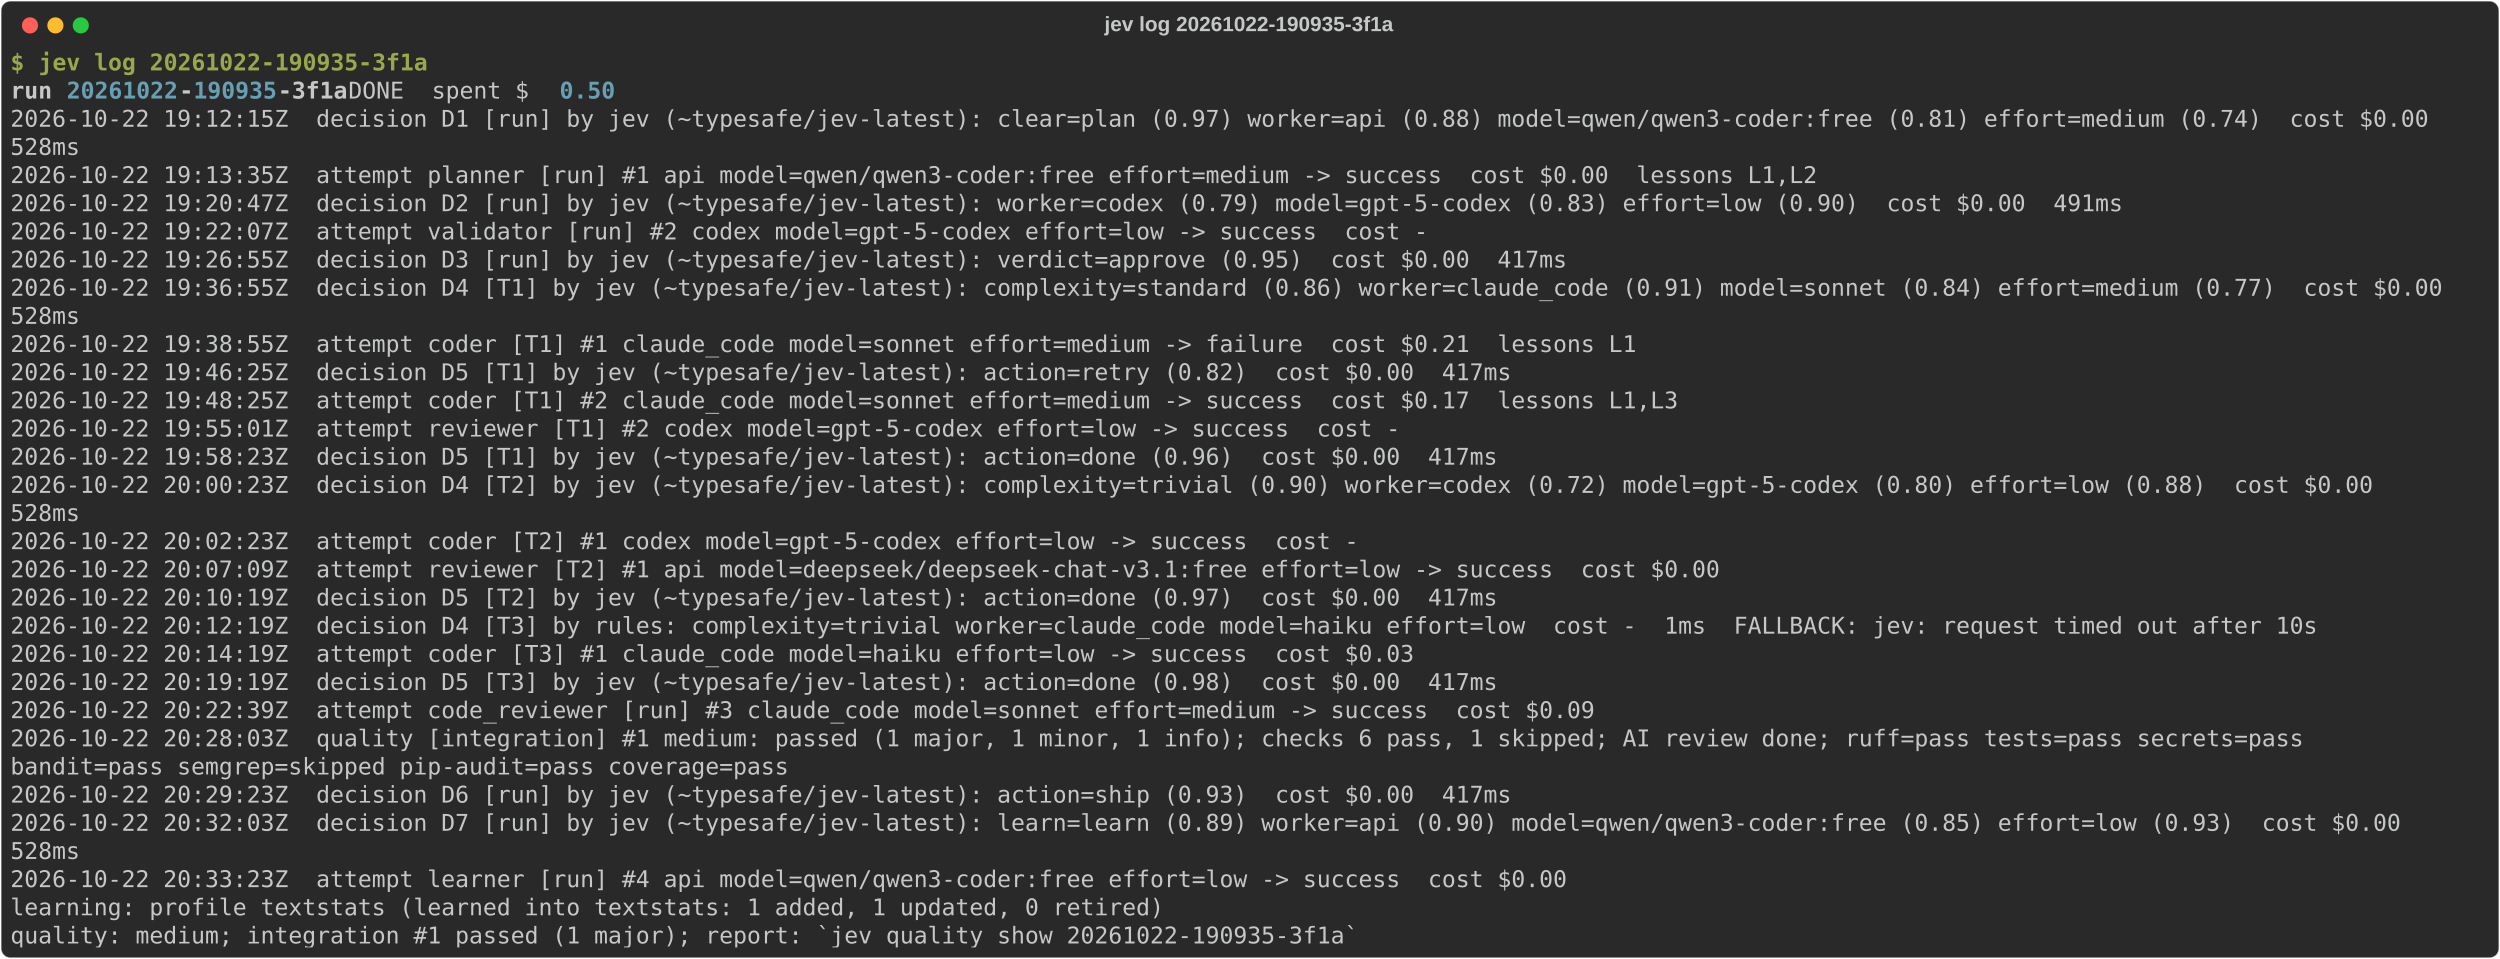
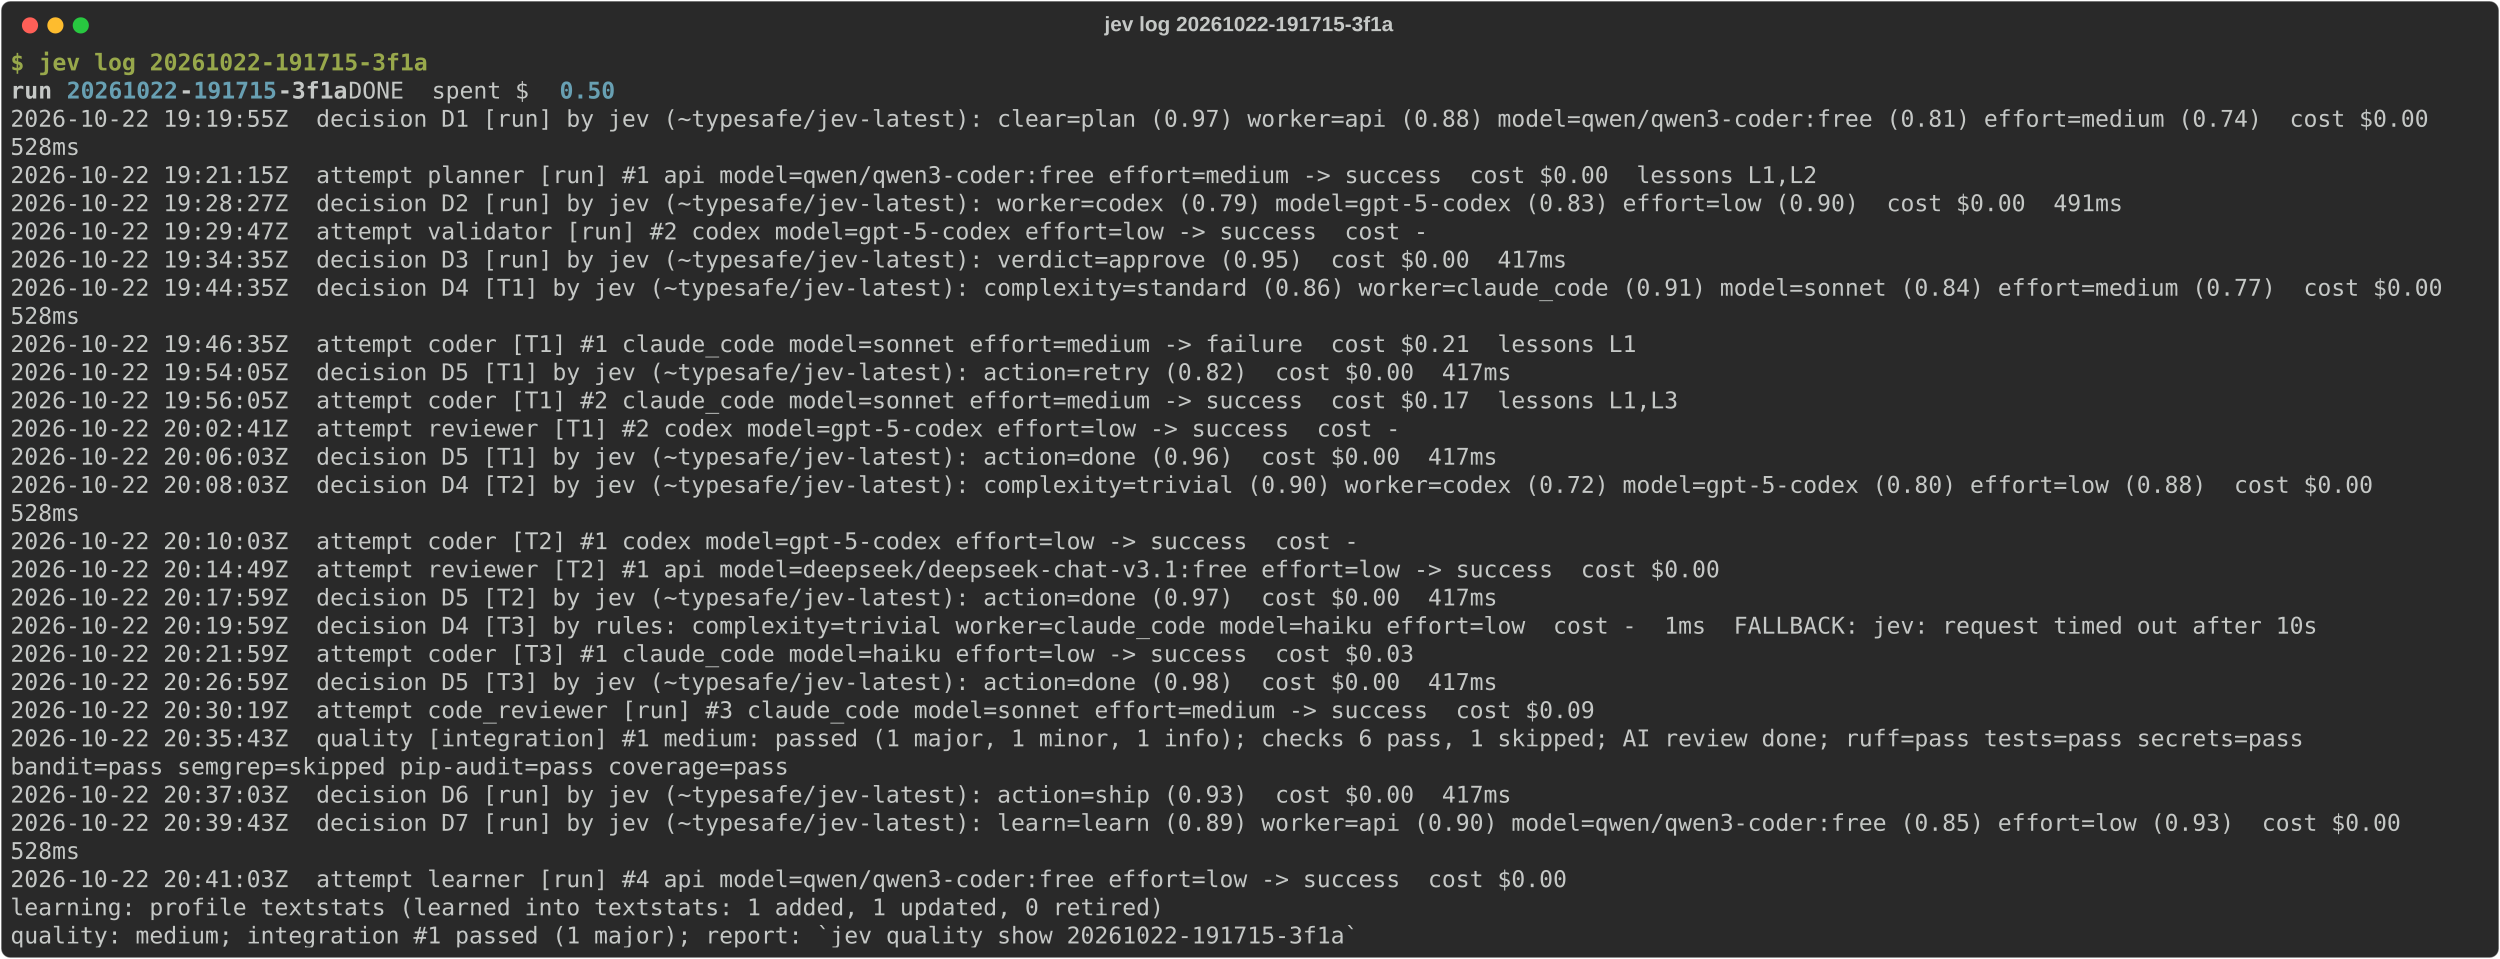
<svg xmlns="http://www.w3.org/2000/svg" class="rich-terminal" viewBox="0 0 2166 830.8">
  <style>

    @font-face {
        font-family: "Fira Code";
        src: local("FiraCode-Regular"),
                url("https://cdnjs.cloudflare.com/ajax/libs/firacode/6.2.0/woff2/FiraCode-Regular.woff2") format("woff2"),
                url("https://cdnjs.cloudflare.com/ajax/libs/firacode/6.2.0/woff/FiraCode-Regular.woff") format("woff");
        font-style: normal;
        font-weight: 400;
    }
    @font-face {
        font-family: "Fira Code";
        src: local("FiraCode-Bold"),
                url("https://cdnjs.cloudflare.com/ajax/libs/firacode/6.2.0/woff2/FiraCode-Bold.woff2") format("woff2"),
                url("https://cdnjs.cloudflare.com/ajax/libs/firacode/6.2.0/woff/FiraCode-Bold.woff") format("woff");
        font-style: bold;
        font-weight: 700;
    }

-     .terminal-3319648219-matrix {
+     .terminal-3623276511-matrix {
        font-family: Fira Code, monospace;
        font-size: 20px;
        line-height: 24.4px;
        font-variant-east-asian: full-width;
    }

-     .terminal-3319648219-title {
+     .terminal-3623276511-title {
        font-size: 18px;
        font-weight: bold;
        font-family: arial;
    }

-     .terminal-3319648219-r1 { fill: #98a84b;font-weight: bold }
- .terminal-3319648219-r2 { fill: #c5c8c6 }
- .terminal-3319648219-r3 { fill: #c5c8c6;font-weight: bold }
- .terminal-3319648219-r4 { fill: #68a0b3;font-weight: bold }
+     .terminal-3623276511-r1 { fill: #98a84b;font-weight: bold }
+ .terminal-3623276511-r2 { fill: #c5c8c6 }
+ .terminal-3623276511-r3 { fill: #c5c8c6;font-weight: bold }
+ .terminal-3623276511-r4 { fill: #68a0b3;font-weight: bold }
    </style>
  <defs>
-     <clipPath id="terminal-3319648219-clip-terminal">
+     <clipPath id="terminal-3623276511-clip-terminal">
      <rect x="0" y="0" width="2146.2" height="779.8" />
    </clipPath>
-     <clipPath id="terminal-3319648219-line-0">
+     <clipPath id="terminal-3623276511-line-0">
      <rect x="0" y="1.5" width="2147.2" height="24.65" />
    </clipPath>
-     <clipPath id="terminal-3319648219-line-1">
+     <clipPath id="terminal-3623276511-line-1">
      <rect x="0" y="25.9" width="2147.2" height="24.65" />
    </clipPath>
-     <clipPath id="terminal-3319648219-line-2">
+     <clipPath id="terminal-3623276511-line-2">
      <rect x="0" y="50.3" width="2147.2" height="24.65" />
    </clipPath>
-     <clipPath id="terminal-3319648219-line-3">
+     <clipPath id="terminal-3623276511-line-3">
      <rect x="0" y="74.7" width="2147.2" height="24.65" />
    </clipPath>
-     <clipPath id="terminal-3319648219-line-4">
+     <clipPath id="terminal-3623276511-line-4">
      <rect x="0" y="99.1" width="2147.2" height="24.65" />
    </clipPath>
-     <clipPath id="terminal-3319648219-line-5">
+     <clipPath id="terminal-3623276511-line-5">
      <rect x="0" y="123.5" width="2147.2" height="24.65" />
    </clipPath>
-     <clipPath id="terminal-3319648219-line-6">
+     <clipPath id="terminal-3623276511-line-6">
      <rect x="0" y="147.9" width="2147.2" height="24.65" />
    </clipPath>
-     <clipPath id="terminal-3319648219-line-7">
+     <clipPath id="terminal-3623276511-line-7">
      <rect x="0" y="172.3" width="2147.2" height="24.65" />
    </clipPath>
-     <clipPath id="terminal-3319648219-line-8">
+     <clipPath id="terminal-3623276511-line-8">
      <rect x="0" y="196.7" width="2147.2" height="24.65" />
    </clipPath>
-     <clipPath id="terminal-3319648219-line-9">
+     <clipPath id="terminal-3623276511-line-9">
      <rect x="0" y="221.1" width="2147.2" height="24.65" />
    </clipPath>
-     <clipPath id="terminal-3319648219-line-10">
+     <clipPath id="terminal-3623276511-line-10">
      <rect x="0" y="245.5" width="2147.2" height="24.65" />
    </clipPath>
-     <clipPath id="terminal-3319648219-line-11">
+     <clipPath id="terminal-3623276511-line-11">
      <rect x="0" y="269.9" width="2147.2" height="24.65" />
    </clipPath>
-     <clipPath id="terminal-3319648219-line-12">
+     <clipPath id="terminal-3623276511-line-12">
      <rect x="0" y="294.3" width="2147.2" height="24.65" />
    </clipPath>
-     <clipPath id="terminal-3319648219-line-13">
+     <clipPath id="terminal-3623276511-line-13">
      <rect x="0" y="318.7" width="2147.2" height="24.65" />
    </clipPath>
-     <clipPath id="terminal-3319648219-line-14">
+     <clipPath id="terminal-3623276511-line-14">
      <rect x="0" y="343.1" width="2147.2" height="24.65" />
    </clipPath>
-     <clipPath id="terminal-3319648219-line-15">
+     <clipPath id="terminal-3623276511-line-15">
      <rect x="0" y="367.5" width="2147.2" height="24.65" />
    </clipPath>
-     <clipPath id="terminal-3319648219-line-16">
+     <clipPath id="terminal-3623276511-line-16">
      <rect x="0" y="391.9" width="2147.2" height="24.65" />
    </clipPath>
-     <clipPath id="terminal-3319648219-line-17">
+     <clipPath id="terminal-3623276511-line-17">
      <rect x="0" y="416.3" width="2147.2" height="24.65" />
    </clipPath>
-     <clipPath id="terminal-3319648219-line-18">
+     <clipPath id="terminal-3623276511-line-18">
      <rect x="0" y="440.7" width="2147.2" height="24.65" />
    </clipPath>
-     <clipPath id="terminal-3319648219-line-19">
+     <clipPath id="terminal-3623276511-line-19">
      <rect x="0" y="465.1" width="2147.2" height="24.65" />
    </clipPath>
-     <clipPath id="terminal-3319648219-line-20">
+     <clipPath id="terminal-3623276511-line-20">
      <rect x="0" y="489.5" width="2147.2" height="24.65" />
    </clipPath>
-     <clipPath id="terminal-3319648219-line-21">
+     <clipPath id="terminal-3623276511-line-21">
      <rect x="0" y="513.9" width="2147.2" height="24.65" />
    </clipPath>
-     <clipPath id="terminal-3319648219-line-22">
+     <clipPath id="terminal-3623276511-line-22">
      <rect x="0" y="538.3" width="2147.2" height="24.65" />
    </clipPath>
-     <clipPath id="terminal-3319648219-line-23">
+     <clipPath id="terminal-3623276511-line-23">
      <rect x="0" y="562.7" width="2147.2" height="24.65" />
    </clipPath>
-     <clipPath id="terminal-3319648219-line-24">
+     <clipPath id="terminal-3623276511-line-24">
      <rect x="0" y="587.1" width="2147.2" height="24.65" />
    </clipPath>
-     <clipPath id="terminal-3319648219-line-25">
+     <clipPath id="terminal-3623276511-line-25">
      <rect x="0" y="611.5" width="2147.2" height="24.65" />
    </clipPath>
-     <clipPath id="terminal-3319648219-line-26">
+     <clipPath id="terminal-3623276511-line-26">
      <rect x="0" y="635.9" width="2147.2" height="24.65" />
    </clipPath>
-     <clipPath id="terminal-3319648219-line-27">
+     <clipPath id="terminal-3623276511-line-27">
      <rect x="0" y="660.3" width="2147.2" height="24.65" />
    </clipPath>
-     <clipPath id="terminal-3319648219-line-28">
+     <clipPath id="terminal-3623276511-line-28">
      <rect x="0" y="684.7" width="2147.2" height="24.65" />
    </clipPath>
-     <clipPath id="terminal-3319648219-line-29">
+     <clipPath id="terminal-3623276511-line-29">
      <rect x="0" y="709.1" width="2147.2" height="24.65" />
    </clipPath>
-     <clipPath id="terminal-3319648219-line-30">
+     <clipPath id="terminal-3623276511-line-30">
      <rect x="0" y="733.5" width="2147.2" height="24.65" />
    </clipPath>
  </defs>
  <rect fill="#292929" stroke="rgba(255,255,255,0.35)" stroke-width="1" x="1" y="1" width="2164" height="828.8" rx="8" />
-   <text class="terminal-3319648219-title" fill="#c5c8c6" text-anchor="middle" x="1082" y="27">jev log 20261022-190935-3f1a</text>
+   <text class="terminal-3623276511-title" fill="#c5c8c6" text-anchor="middle" x="1082" y="27">jev log 20261022-191715-3f1a</text>
  <g transform="translate(26,22)">
    <circle cx="0" cy="0" r="7" fill="#ff5f57" />
    <circle cx="22" cy="0" r="7" fill="#febc2e" />
    <circle cx="44" cy="0" r="7" fill="#28c840" />
  </g>
-   <g transform="translate(9, 41)" clip-path="url(#terminal-3319648219-clip-terminal)">
-     <g class="terminal-3319648219-matrix">
-       <text class="terminal-3319648219-r1" x="0" y="20" textLength="24.4" clip-path="url(#terminal-3319648219-line-0)">$ </text>
-       <text class="terminal-3319648219-r1" x="24.4" y="20" textLength="341.6" clip-path="url(#terminal-3319648219-line-0)">jev log 20261022-190935-3f1a</text>
-       <text class="terminal-3319648219-r2" x="2147.2" y="20" textLength="12.2" clip-path="url(#terminal-3319648219-line-0)">
- </text>
-       <text class="terminal-3319648219-r3" x="0" y="44.4" textLength="48.8" clip-path="url(#terminal-3319648219-line-1)">run </text>
-       <text class="terminal-3319648219-r4" x="48.8" y="44.4" textLength="97.6" clip-path="url(#terminal-3319648219-line-1)">20261022</text>
-       <text class="terminal-3319648219-r3" x="146.4" y="44.4" textLength="12.2" clip-path="url(#terminal-3319648219-line-1)">-</text>
-       <text class="terminal-3319648219-r4" x="158.6" y="44.4" textLength="73.2" clip-path="url(#terminal-3319648219-line-1)">190935</text>
-       <text class="terminal-3319648219-r3" x="231.8" y="44.4" textLength="61" clip-path="url(#terminal-3319648219-line-1)">-3f1a</text>
-       <text class="terminal-3319648219-r2" x="292.8" y="44.4" textLength="183" clip-path="url(#terminal-3319648219-line-1)">  DONE  spent $</text>
-       <text class="terminal-3319648219-r4" x="475.8" y="44.4" textLength="48.8" clip-path="url(#terminal-3319648219-line-1)">0.50</text>
-       <text class="terminal-3319648219-r2" x="2147.2" y="44.4" textLength="12.2" clip-path="url(#terminal-3319648219-line-1)">
- </text>
-       <text class="terminal-3319648219-r2" x="0" y="68.8" textLength="2147.2" clip-path="url(#terminal-3319648219-line-2)">2026-10-22 19:12:15Z  decision D1 [run] by jev (~typesafe/jev-latest): clear=plan (0.97) worker=api (0.88) model=qwen/qwen3-coder:free (0.81) effort=medium (0.74)  cost $0.00  </text>
-       <text class="terminal-3319648219-r2" x="2147.2" y="68.8" textLength="12.2" clip-path="url(#terminal-3319648219-line-2)">
- </text>
-       <text class="terminal-3319648219-r2" x="0" y="93.2" textLength="61" clip-path="url(#terminal-3319648219-line-3)">528ms</text>
-       <text class="terminal-3319648219-r2" x="2147.2" y="93.2" textLength="12.2" clip-path="url(#terminal-3319648219-line-3)">
- </text>
-       <text class="terminal-3319648219-r2" x="0" y="117.6" textLength="1586" clip-path="url(#terminal-3319648219-line-4)">2026-10-22 19:13:35Z  attempt planner [run] #1 api model=qwen/qwen3-coder:free effort=medium -&gt; success  cost $0.00  lessons L1,L2</text>
-       <text class="terminal-3319648219-r2" x="2147.2" y="117.6" textLength="12.2" clip-path="url(#terminal-3319648219-line-4)">
- </text>
-       <text class="terminal-3319648219-r2" x="0" y="142" textLength="1854.4" clip-path="url(#terminal-3319648219-line-5)">2026-10-22 19:20:47Z  decision D2 [run] by jev (~typesafe/jev-latest): worker=codex (0.79) model=gpt-5-codex (0.83) effort=low (0.90)  cost $0.00  491ms</text>
-       <text class="terminal-3319648219-r2" x="2147.2" y="142" textLength="12.2" clip-path="url(#terminal-3319648219-line-5)">
- </text>
-       <text class="terminal-3319648219-r2" x="0" y="166.4" textLength="1244.4" clip-path="url(#terminal-3319648219-line-6)">2026-10-22 19:22:07Z  attempt validator [run] #2 codex model=gpt-5-codex effort=low -&gt; success  cost -</text>
-       <text class="terminal-3319648219-r2" x="2147.2" y="166.4" textLength="12.2" clip-path="url(#terminal-3319648219-line-6)">
- </text>
-       <text class="terminal-3319648219-r2" x="0" y="190.8" textLength="1366.4" clip-path="url(#terminal-3319648219-line-7)">2026-10-22 19:26:55Z  decision D3 [run] by jev (~typesafe/jev-latest): verdict=approve (0.95)  cost $0.00  417ms</text>
-       <text class="terminal-3319648219-r2" x="2147.2" y="190.8" textLength="12.2" clip-path="url(#terminal-3319648219-line-7)">
- </text>
-       <text class="terminal-3319648219-r2" x="0" y="215.2" textLength="2147.2" clip-path="url(#terminal-3319648219-line-8)">2026-10-22 19:36:55Z  decision D4 [T1] by jev (~typesafe/jev-latest): complexity=standard (0.86) worker=claude_code (0.91) model=sonnet (0.84) effort=medium (0.77)  cost $0.00 </text>
-       <text class="terminal-3319648219-r2" x="2147.2" y="215.2" textLength="12.2" clip-path="url(#terminal-3319648219-line-8)">
- </text>
-       <text class="terminal-3319648219-r2" x="0" y="239.6" textLength="61" clip-path="url(#terminal-3319648219-line-9)">528ms</text>
-       <text class="terminal-3319648219-r2" x="2147.2" y="239.6" textLength="12.2" clip-path="url(#terminal-3319648219-line-9)">
- </text>
-       <text class="terminal-3319648219-r2" x="0" y="264" textLength="1427.4" clip-path="url(#terminal-3319648219-line-10)">2026-10-22 19:38:55Z  attempt coder [T1] #1 claude_code model=sonnet effort=medium -&gt; failure  cost $0.21  lessons L1</text>
-       <text class="terminal-3319648219-r2" x="2147.2" y="264" textLength="12.2" clip-path="url(#terminal-3319648219-line-10)">
- </text>
-       <text class="terminal-3319648219-r2" x="0" y="288.4" textLength="1317.6" clip-path="url(#terminal-3319648219-line-11)">2026-10-22 19:46:25Z  decision D5 [T1] by jev (~typesafe/jev-latest): action=retry (0.82)  cost $0.00  417ms</text>
-       <text class="terminal-3319648219-r2" x="2147.2" y="288.4" textLength="12.2" clip-path="url(#terminal-3319648219-line-11)">
- </text>
-       <text class="terminal-3319648219-r2" x="0" y="312.8" textLength="1464" clip-path="url(#terminal-3319648219-line-12)">2026-10-22 19:48:25Z  attempt coder [T1] #2 claude_code model=sonnet effort=medium -&gt; success  cost $0.17  lessons L1,L3</text>
-       <text class="terminal-3319648219-r2" x="2147.2" y="312.8" textLength="12.2" clip-path="url(#terminal-3319648219-line-12)">
- </text>
-       <text class="terminal-3319648219-r2" x="0" y="337.2" textLength="1220" clip-path="url(#terminal-3319648219-line-13)">2026-10-22 19:55:01Z  attempt reviewer [T1] #2 codex model=gpt-5-codex effort=low -&gt; success  cost -</text>
-       <text class="terminal-3319648219-r2" x="2147.2" y="337.2" textLength="12.2" clip-path="url(#terminal-3319648219-line-13)">
- </text>
-       <text class="terminal-3319648219-r2" x="0" y="361.6" textLength="1305.4" clip-path="url(#terminal-3319648219-line-14)">2026-10-22 19:58:23Z  decision D5 [T1] by jev (~typesafe/jev-latest): action=done (0.96)  cost $0.00  417ms</text>
-       <text class="terminal-3319648219-r2" x="2147.2" y="361.6" textLength="12.2" clip-path="url(#terminal-3319648219-line-14)">
- </text>
-       <text class="terminal-3319648219-r2" x="0" y="386" textLength="2098.4" clip-path="url(#terminal-3319648219-line-15)">2026-10-22 20:00:23Z  decision D4 [T2] by jev (~typesafe/jev-latest): complexity=trivial (0.90) worker=codex (0.72) model=gpt-5-codex (0.80) effort=low (0.88)  cost $0.00  </text>
-       <text class="terminal-3319648219-r2" x="2147.2" y="386" textLength="12.2" clip-path="url(#terminal-3319648219-line-15)">
- </text>
-       <text class="terminal-3319648219-r2" x="0" y="410.4" textLength="61" clip-path="url(#terminal-3319648219-line-16)">528ms</text>
-       <text class="terminal-3319648219-r2" x="2147.2" y="410.4" textLength="12.2" clip-path="url(#terminal-3319648219-line-16)">
- </text>
-       <text class="terminal-3319648219-r2" x="0" y="434.8" textLength="1183.4" clip-path="url(#terminal-3319648219-line-17)">2026-10-22 20:02:23Z  attempt coder [T2] #1 codex model=gpt-5-codex effort=low -&gt; success  cost -</text>
-       <text class="terminal-3319648219-r2" x="2147.2" y="434.8" textLength="12.2" clip-path="url(#terminal-3319648219-line-17)">
- </text>
-       <text class="terminal-3319648219-r2" x="0" y="459.2" textLength="1500.6" clip-path="url(#terminal-3319648219-line-18)">2026-10-22 20:07:09Z  attempt reviewer [T2] #1 api model=deepseek/deepseek-chat-v3.1:free effort=low -&gt; success  cost $0.00</text>
-       <text class="terminal-3319648219-r2" x="2147.2" y="459.2" textLength="12.2" clip-path="url(#terminal-3319648219-line-18)">
- </text>
-       <text class="terminal-3319648219-r2" x="0" y="483.6" textLength="1305.4" clip-path="url(#terminal-3319648219-line-19)">2026-10-22 20:10:19Z  decision D5 [T2] by jev (~typesafe/jev-latest): action=done (0.97)  cost $0.00  417ms</text>
-       <text class="terminal-3319648219-r2" x="2147.2" y="483.6" textLength="12.2" clip-path="url(#terminal-3319648219-line-19)">
- </text>
-       <text class="terminal-3319648219-r2" x="0" y="508" textLength="2025.2" clip-path="url(#terminal-3319648219-line-20)">2026-10-22 20:12:19Z  decision D4 [T3] by rules: complexity=trivial worker=claude_code model=haiku effort=low  cost -  1ms  FALLBACK: jev: request timed out after 10s</text>
-       <text class="terminal-3319648219-r2" x="2147.2" y="508" textLength="12.2" clip-path="url(#terminal-3319648219-line-20)">
- </text>
-       <text class="terminal-3319648219-r2" x="0" y="532.4" textLength="1232.2" clip-path="url(#terminal-3319648219-line-21)">2026-10-22 20:14:19Z  attempt coder [T3] #1 claude_code model=haiku effort=low -&gt; success  cost $0.03</text>
-       <text class="terminal-3319648219-r2" x="2147.2" y="532.4" textLength="12.2" clip-path="url(#terminal-3319648219-line-21)">
- </text>
-       <text class="terminal-3319648219-r2" x="0" y="556.8" textLength="1305.4" clip-path="url(#terminal-3319648219-line-22)">2026-10-22 20:19:19Z  decision D5 [T3] by jev (~typesafe/jev-latest): action=done (0.98)  cost $0.00  417ms</text>
-       <text class="terminal-3319648219-r2" x="2147.2" y="556.8" textLength="12.2" clip-path="url(#terminal-3319648219-line-22)">
- </text>
-       <text class="terminal-3319648219-r2" x="0" y="581.2" textLength="1390.8" clip-path="url(#terminal-3319648219-line-23)">2026-10-22 20:22:39Z  attempt code_reviewer [run] #3 claude_code model=sonnet effort=medium -&gt; success  cost $0.09</text>
-       <text class="terminal-3319648219-r2" x="2147.2" y="581.2" textLength="12.2" clip-path="url(#terminal-3319648219-line-23)">
- </text>
-       <text class="terminal-3319648219-r2" x="0" y="605.6" textLength="2025.2" clip-path="url(#terminal-3319648219-line-24)">2026-10-22 20:28:03Z  quality [integration] #1 medium: passed (1 major, 1 minor, 1 info); checks 6 pass, 1 skipped; AI review done; ruff=pass tests=pass secrets=pass </text>
-       <text class="terminal-3319648219-r2" x="2147.2" y="605.6" textLength="12.2" clip-path="url(#terminal-3319648219-line-24)">
- </text>
-       <text class="terminal-3319648219-r2" x="0" y="630" textLength="683.2" clip-path="url(#terminal-3319648219-line-25)">bandit=pass semgrep=skipped pip-audit=pass coverage=pass</text>
-       <text class="terminal-3319648219-r2" x="2147.2" y="630" textLength="12.2" clip-path="url(#terminal-3319648219-line-25)">
- </text>
-       <text class="terminal-3319648219-r2" x="0" y="654.4" textLength="1317.6" clip-path="url(#terminal-3319648219-line-26)">2026-10-22 20:29:23Z  decision D6 [run] by jev (~typesafe/jev-latest): action=ship (0.93)  cost $0.00  417ms</text>
-       <text class="terminal-3319648219-r2" x="2147.2" y="654.4" textLength="12.2" clip-path="url(#terminal-3319648219-line-26)">
- </text>
-       <text class="terminal-3319648219-r2" x="0" y="678.8" textLength="2122.8" clip-path="url(#terminal-3319648219-line-27)">2026-10-22 20:32:03Z  decision D7 [run] by jev (~typesafe/jev-latest): learn=learn (0.89) worker=api (0.90) model=qwen/qwen3-coder:free (0.85) effort=low (0.93)  cost $0.00  </text>
-       <text class="terminal-3319648219-r2" x="2147.2" y="678.8" textLength="12.2" clip-path="url(#terminal-3319648219-line-27)">
- </text>
-       <text class="terminal-3319648219-r2" x="0" y="703.2" textLength="61" clip-path="url(#terminal-3319648219-line-28)">528ms</text>
-       <text class="terminal-3319648219-r2" x="2147.2" y="703.2" textLength="12.2" clip-path="url(#terminal-3319648219-line-28)">
- </text>
-       <text class="terminal-3319648219-r2" x="0" y="727.6" textLength="1366.4" clip-path="url(#terminal-3319648219-line-29)">2026-10-22 20:33:23Z  attempt learner [run] #4 api model=qwen/qwen3-coder:free effort=low -&gt; success  cost $0.00</text>
-       <text class="terminal-3319648219-r2" x="2147.2" y="727.6" textLength="12.2" clip-path="url(#terminal-3319648219-line-29)">
- </text>
-       <text class="terminal-3319648219-r2" x="0" y="752" textLength="1012.6" clip-path="url(#terminal-3319648219-line-30)">learning: profile textstats (learned into textstats: 1 added, 1 updated, 0 retired)</text>
-       <text class="terminal-3319648219-r2" x="2147.2" y="752" textLength="12.2" clip-path="url(#terminal-3319648219-line-30)">
- </text>
-       <text class="terminal-3319648219-r2" x="0" y="776.4" textLength="1183.4" clip-path="url(#terminal-3319648219-line-31)">quality: medium; integration #1 passed (1 major); report: `jev quality show 20261022-190935-3f1a`</text>
-       <text class="terminal-3319648219-r2" x="2147.2" y="776.4" textLength="12.2" clip-path="url(#terminal-3319648219-line-31)">
+   <g transform="translate(9, 41)" clip-path="url(#terminal-3623276511-clip-terminal)">
+     <g class="terminal-3623276511-matrix">
+       <text class="terminal-3623276511-r1" x="0" y="20" textLength="24.4" clip-path="url(#terminal-3623276511-line-0)">$ </text>
+       <text class="terminal-3623276511-r1" x="24.4" y="20" textLength="341.6" clip-path="url(#terminal-3623276511-line-0)">jev log 20261022-191715-3f1a</text>
+       <text class="terminal-3623276511-r2" x="2147.2" y="20" textLength="12.2" clip-path="url(#terminal-3623276511-line-0)">
+ </text>
+       <text class="terminal-3623276511-r3" x="0" y="44.4" textLength="48.8" clip-path="url(#terminal-3623276511-line-1)">run </text>
+       <text class="terminal-3623276511-r4" x="48.8" y="44.4" textLength="97.6" clip-path="url(#terminal-3623276511-line-1)">20261022</text>
+       <text class="terminal-3623276511-r3" x="146.4" y="44.4" textLength="12.2" clip-path="url(#terminal-3623276511-line-1)">-</text>
+       <text class="terminal-3623276511-r4" x="158.6" y="44.4" textLength="73.2" clip-path="url(#terminal-3623276511-line-1)">191715</text>
+       <text class="terminal-3623276511-r3" x="231.8" y="44.4" textLength="61" clip-path="url(#terminal-3623276511-line-1)">-3f1a</text>
+       <text class="terminal-3623276511-r2" x="292.8" y="44.4" textLength="183" clip-path="url(#terminal-3623276511-line-1)">  DONE  spent $</text>
+       <text class="terminal-3623276511-r4" x="475.8" y="44.4" textLength="48.8" clip-path="url(#terminal-3623276511-line-1)">0.50</text>
+       <text class="terminal-3623276511-r2" x="2147.2" y="44.4" textLength="12.2" clip-path="url(#terminal-3623276511-line-1)">
+ </text>
+       <text class="terminal-3623276511-r2" x="0" y="68.8" textLength="2147.2" clip-path="url(#terminal-3623276511-line-2)">2026-10-22 19:19:55Z  decision D1 [run] by jev (~typesafe/jev-latest): clear=plan (0.97) worker=api (0.88) model=qwen/qwen3-coder:free (0.81) effort=medium (0.74)  cost $0.00  </text>
+       <text class="terminal-3623276511-r2" x="2147.2" y="68.8" textLength="12.2" clip-path="url(#terminal-3623276511-line-2)">
+ </text>
+       <text class="terminal-3623276511-r2" x="0" y="93.2" textLength="61" clip-path="url(#terminal-3623276511-line-3)">528ms</text>
+       <text class="terminal-3623276511-r2" x="2147.2" y="93.2" textLength="12.2" clip-path="url(#terminal-3623276511-line-3)">
+ </text>
+       <text class="terminal-3623276511-r2" x="0" y="117.6" textLength="1586" clip-path="url(#terminal-3623276511-line-4)">2026-10-22 19:21:15Z  attempt planner [run] #1 api model=qwen/qwen3-coder:free effort=medium -&gt; success  cost $0.00  lessons L1,L2</text>
+       <text class="terminal-3623276511-r2" x="2147.2" y="117.6" textLength="12.2" clip-path="url(#terminal-3623276511-line-4)">
+ </text>
+       <text class="terminal-3623276511-r2" x="0" y="142" textLength="1854.4" clip-path="url(#terminal-3623276511-line-5)">2026-10-22 19:28:27Z  decision D2 [run] by jev (~typesafe/jev-latest): worker=codex (0.79) model=gpt-5-codex (0.83) effort=low (0.90)  cost $0.00  491ms</text>
+       <text class="terminal-3623276511-r2" x="2147.2" y="142" textLength="12.2" clip-path="url(#terminal-3623276511-line-5)">
+ </text>
+       <text class="terminal-3623276511-r2" x="0" y="166.4" textLength="1244.4" clip-path="url(#terminal-3623276511-line-6)">2026-10-22 19:29:47Z  attempt validator [run] #2 codex model=gpt-5-codex effort=low -&gt; success  cost -</text>
+       <text class="terminal-3623276511-r2" x="2147.2" y="166.4" textLength="12.2" clip-path="url(#terminal-3623276511-line-6)">
+ </text>
+       <text class="terminal-3623276511-r2" x="0" y="190.8" textLength="1366.4" clip-path="url(#terminal-3623276511-line-7)">2026-10-22 19:34:35Z  decision D3 [run] by jev (~typesafe/jev-latest): verdict=approve (0.95)  cost $0.00  417ms</text>
+       <text class="terminal-3623276511-r2" x="2147.2" y="190.8" textLength="12.2" clip-path="url(#terminal-3623276511-line-7)">
+ </text>
+       <text class="terminal-3623276511-r2" x="0" y="215.2" textLength="2147.2" clip-path="url(#terminal-3623276511-line-8)">2026-10-22 19:44:35Z  decision D4 [T1] by jev (~typesafe/jev-latest): complexity=standard (0.86) worker=claude_code (0.91) model=sonnet (0.84) effort=medium (0.77)  cost $0.00 </text>
+       <text class="terminal-3623276511-r2" x="2147.2" y="215.2" textLength="12.2" clip-path="url(#terminal-3623276511-line-8)">
+ </text>
+       <text class="terminal-3623276511-r2" x="0" y="239.6" textLength="61" clip-path="url(#terminal-3623276511-line-9)">528ms</text>
+       <text class="terminal-3623276511-r2" x="2147.2" y="239.6" textLength="12.2" clip-path="url(#terminal-3623276511-line-9)">
+ </text>
+       <text class="terminal-3623276511-r2" x="0" y="264" textLength="1427.4" clip-path="url(#terminal-3623276511-line-10)">2026-10-22 19:46:35Z  attempt coder [T1] #1 claude_code model=sonnet effort=medium -&gt; failure  cost $0.21  lessons L1</text>
+       <text class="terminal-3623276511-r2" x="2147.2" y="264" textLength="12.2" clip-path="url(#terminal-3623276511-line-10)">
+ </text>
+       <text class="terminal-3623276511-r2" x="0" y="288.4" textLength="1317.6" clip-path="url(#terminal-3623276511-line-11)">2026-10-22 19:54:05Z  decision D5 [T1] by jev (~typesafe/jev-latest): action=retry (0.82)  cost $0.00  417ms</text>
+       <text class="terminal-3623276511-r2" x="2147.2" y="288.4" textLength="12.2" clip-path="url(#terminal-3623276511-line-11)">
+ </text>
+       <text class="terminal-3623276511-r2" x="0" y="312.8" textLength="1464" clip-path="url(#terminal-3623276511-line-12)">2026-10-22 19:56:05Z  attempt coder [T1] #2 claude_code model=sonnet effort=medium -&gt; success  cost $0.17  lessons L1,L3</text>
+       <text class="terminal-3623276511-r2" x="2147.2" y="312.8" textLength="12.2" clip-path="url(#terminal-3623276511-line-12)">
+ </text>
+       <text class="terminal-3623276511-r2" x="0" y="337.2" textLength="1220" clip-path="url(#terminal-3623276511-line-13)">2026-10-22 20:02:41Z  attempt reviewer [T1] #2 codex model=gpt-5-codex effort=low -&gt; success  cost -</text>
+       <text class="terminal-3623276511-r2" x="2147.2" y="337.2" textLength="12.2" clip-path="url(#terminal-3623276511-line-13)">
+ </text>
+       <text class="terminal-3623276511-r2" x="0" y="361.6" textLength="1305.4" clip-path="url(#terminal-3623276511-line-14)">2026-10-22 20:06:03Z  decision D5 [T1] by jev (~typesafe/jev-latest): action=done (0.96)  cost $0.00  417ms</text>
+       <text class="terminal-3623276511-r2" x="2147.2" y="361.6" textLength="12.2" clip-path="url(#terminal-3623276511-line-14)">
+ </text>
+       <text class="terminal-3623276511-r2" x="0" y="386" textLength="2098.4" clip-path="url(#terminal-3623276511-line-15)">2026-10-22 20:08:03Z  decision D4 [T2] by jev (~typesafe/jev-latest): complexity=trivial (0.90) worker=codex (0.72) model=gpt-5-codex (0.80) effort=low (0.88)  cost $0.00  </text>
+       <text class="terminal-3623276511-r2" x="2147.2" y="386" textLength="12.2" clip-path="url(#terminal-3623276511-line-15)">
+ </text>
+       <text class="terminal-3623276511-r2" x="0" y="410.4" textLength="61" clip-path="url(#terminal-3623276511-line-16)">528ms</text>
+       <text class="terminal-3623276511-r2" x="2147.2" y="410.4" textLength="12.2" clip-path="url(#terminal-3623276511-line-16)">
+ </text>
+       <text class="terminal-3623276511-r2" x="0" y="434.8" textLength="1183.4" clip-path="url(#terminal-3623276511-line-17)">2026-10-22 20:10:03Z  attempt coder [T2] #1 codex model=gpt-5-codex effort=low -&gt; success  cost -</text>
+       <text class="terminal-3623276511-r2" x="2147.2" y="434.8" textLength="12.2" clip-path="url(#terminal-3623276511-line-17)">
+ </text>
+       <text class="terminal-3623276511-r2" x="0" y="459.2" textLength="1500.6" clip-path="url(#terminal-3623276511-line-18)">2026-10-22 20:14:49Z  attempt reviewer [T2] #1 api model=deepseek/deepseek-chat-v3.1:free effort=low -&gt; success  cost $0.00</text>
+       <text class="terminal-3623276511-r2" x="2147.2" y="459.2" textLength="12.2" clip-path="url(#terminal-3623276511-line-18)">
+ </text>
+       <text class="terminal-3623276511-r2" x="0" y="483.6" textLength="1305.4" clip-path="url(#terminal-3623276511-line-19)">2026-10-22 20:17:59Z  decision D5 [T2] by jev (~typesafe/jev-latest): action=done (0.97)  cost $0.00  417ms</text>
+       <text class="terminal-3623276511-r2" x="2147.2" y="483.6" textLength="12.2" clip-path="url(#terminal-3623276511-line-19)">
+ </text>
+       <text class="terminal-3623276511-r2" x="0" y="508" textLength="2025.2" clip-path="url(#terminal-3623276511-line-20)">2026-10-22 20:19:59Z  decision D4 [T3] by rules: complexity=trivial worker=claude_code model=haiku effort=low  cost -  1ms  FALLBACK: jev: request timed out after 10s</text>
+       <text class="terminal-3623276511-r2" x="2147.2" y="508" textLength="12.2" clip-path="url(#terminal-3623276511-line-20)">
+ </text>
+       <text class="terminal-3623276511-r2" x="0" y="532.4" textLength="1232.2" clip-path="url(#terminal-3623276511-line-21)">2026-10-22 20:21:59Z  attempt coder [T3] #1 claude_code model=haiku effort=low -&gt; success  cost $0.03</text>
+       <text class="terminal-3623276511-r2" x="2147.2" y="532.4" textLength="12.2" clip-path="url(#terminal-3623276511-line-21)">
+ </text>
+       <text class="terminal-3623276511-r2" x="0" y="556.8" textLength="1305.4" clip-path="url(#terminal-3623276511-line-22)">2026-10-22 20:26:59Z  decision D5 [T3] by jev (~typesafe/jev-latest): action=done (0.98)  cost $0.00  417ms</text>
+       <text class="terminal-3623276511-r2" x="2147.2" y="556.8" textLength="12.2" clip-path="url(#terminal-3623276511-line-22)">
+ </text>
+       <text class="terminal-3623276511-r2" x="0" y="581.2" textLength="1390.8" clip-path="url(#terminal-3623276511-line-23)">2026-10-22 20:30:19Z  attempt code_reviewer [run] #3 claude_code model=sonnet effort=medium -&gt; success  cost $0.09</text>
+       <text class="terminal-3623276511-r2" x="2147.2" y="581.2" textLength="12.2" clip-path="url(#terminal-3623276511-line-23)">
+ </text>
+       <text class="terminal-3623276511-r2" x="0" y="605.6" textLength="2025.2" clip-path="url(#terminal-3623276511-line-24)">2026-10-22 20:35:43Z  quality [integration] #1 medium: passed (1 major, 1 minor, 1 info); checks 6 pass, 1 skipped; AI review done; ruff=pass tests=pass secrets=pass </text>
+       <text class="terminal-3623276511-r2" x="2147.2" y="605.6" textLength="12.2" clip-path="url(#terminal-3623276511-line-24)">
+ </text>
+       <text class="terminal-3623276511-r2" x="0" y="630" textLength="683.2" clip-path="url(#terminal-3623276511-line-25)">bandit=pass semgrep=skipped pip-audit=pass coverage=pass</text>
+       <text class="terminal-3623276511-r2" x="2147.2" y="630" textLength="12.2" clip-path="url(#terminal-3623276511-line-25)">
+ </text>
+       <text class="terminal-3623276511-r2" x="0" y="654.4" textLength="1317.6" clip-path="url(#terminal-3623276511-line-26)">2026-10-22 20:37:03Z  decision D6 [run] by jev (~typesafe/jev-latest): action=ship (0.93)  cost $0.00  417ms</text>
+       <text class="terminal-3623276511-r2" x="2147.2" y="654.4" textLength="12.2" clip-path="url(#terminal-3623276511-line-26)">
+ </text>
+       <text class="terminal-3623276511-r2" x="0" y="678.8" textLength="2122.8" clip-path="url(#terminal-3623276511-line-27)">2026-10-22 20:39:43Z  decision D7 [run] by jev (~typesafe/jev-latest): learn=learn (0.89) worker=api (0.90) model=qwen/qwen3-coder:free (0.85) effort=low (0.93)  cost $0.00  </text>
+       <text class="terminal-3623276511-r2" x="2147.2" y="678.8" textLength="12.2" clip-path="url(#terminal-3623276511-line-27)">
+ </text>
+       <text class="terminal-3623276511-r2" x="0" y="703.2" textLength="61" clip-path="url(#terminal-3623276511-line-28)">528ms</text>
+       <text class="terminal-3623276511-r2" x="2147.2" y="703.2" textLength="12.2" clip-path="url(#terminal-3623276511-line-28)">
+ </text>
+       <text class="terminal-3623276511-r2" x="0" y="727.6" textLength="1366.4" clip-path="url(#terminal-3623276511-line-29)">2026-10-22 20:41:03Z  attempt learner [run] #4 api model=qwen/qwen3-coder:free effort=low -&gt; success  cost $0.00</text>
+       <text class="terminal-3623276511-r2" x="2147.2" y="727.6" textLength="12.2" clip-path="url(#terminal-3623276511-line-29)">
+ </text>
+       <text class="terminal-3623276511-r2" x="0" y="752" textLength="1012.6" clip-path="url(#terminal-3623276511-line-30)">learning: profile textstats (learned into textstats: 1 added, 1 updated, 0 retired)</text>
+       <text class="terminal-3623276511-r2" x="2147.2" y="752" textLength="12.2" clip-path="url(#terminal-3623276511-line-30)">
+ </text>
+       <text class="terminal-3623276511-r2" x="0" y="776.4" textLength="1183.4" clip-path="url(#terminal-3623276511-line-31)">quality: medium; integration #1 passed (1 major); report: `jev quality show 20261022-191715-3f1a`</text>
+       <text class="terminal-3623276511-r2" x="2147.2" y="776.4" textLength="12.2" clip-path="url(#terminal-3623276511-line-31)">
</text>
    </g>
  </g>
</svg>
